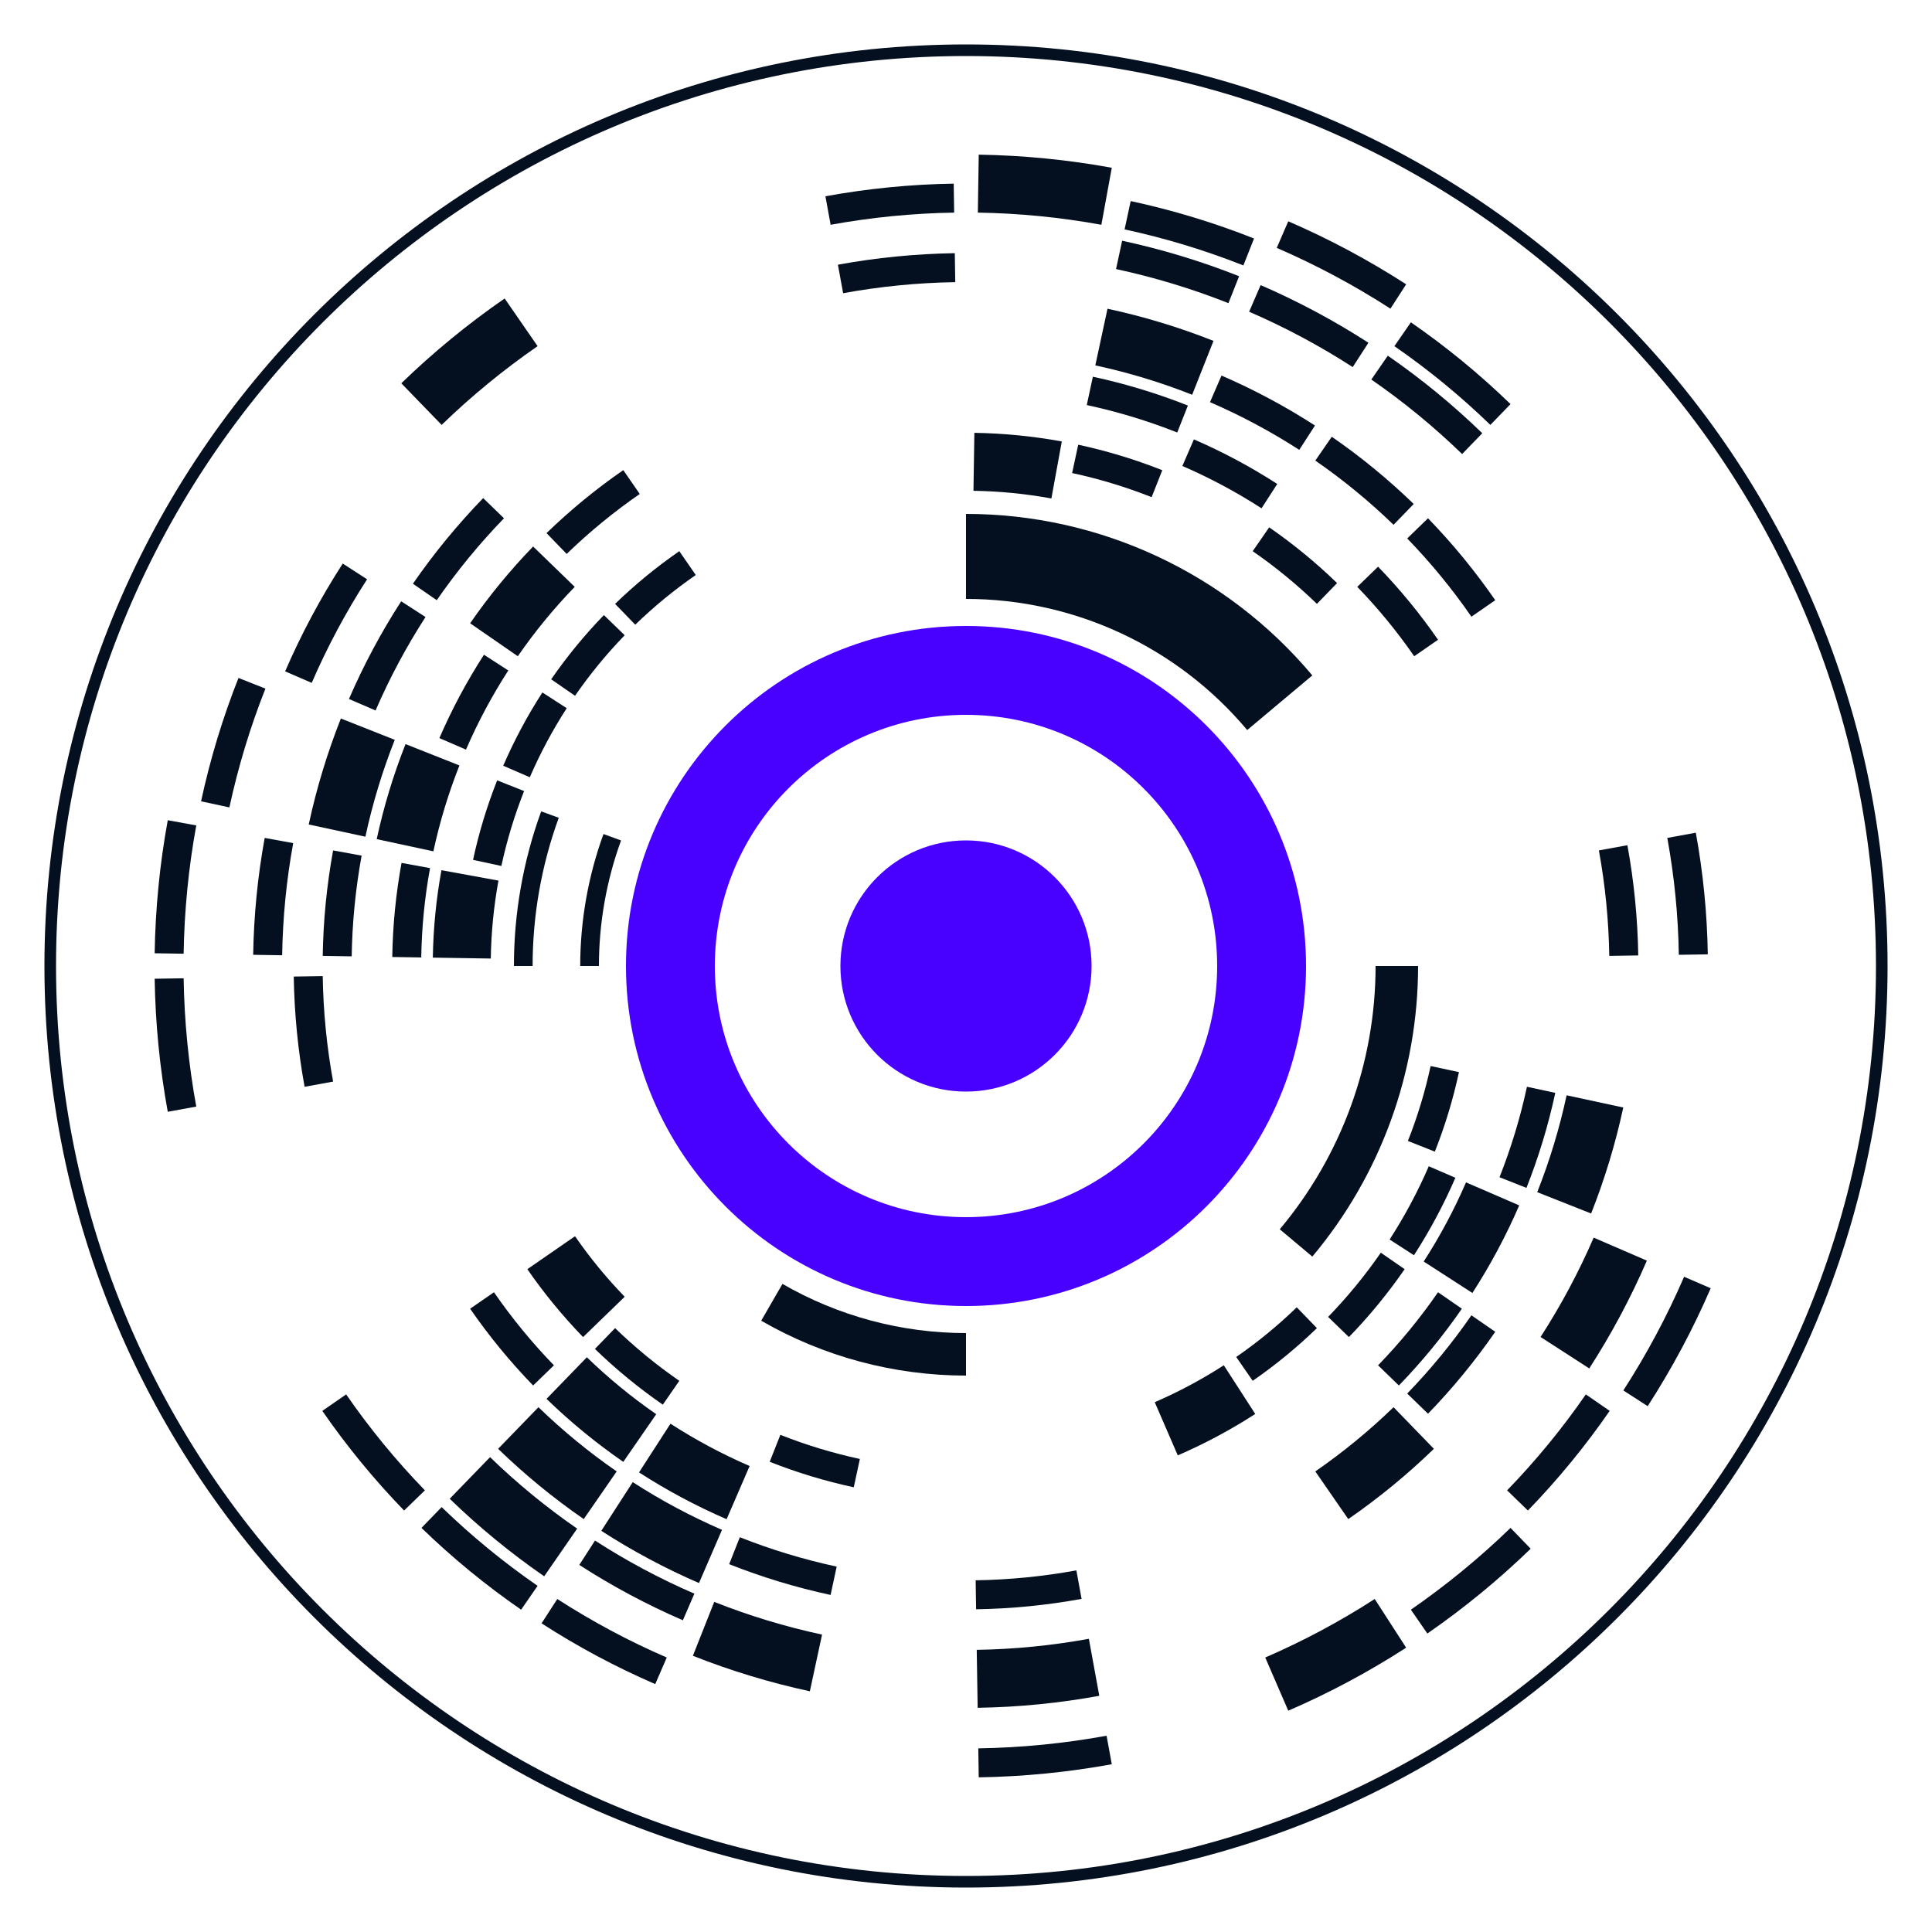
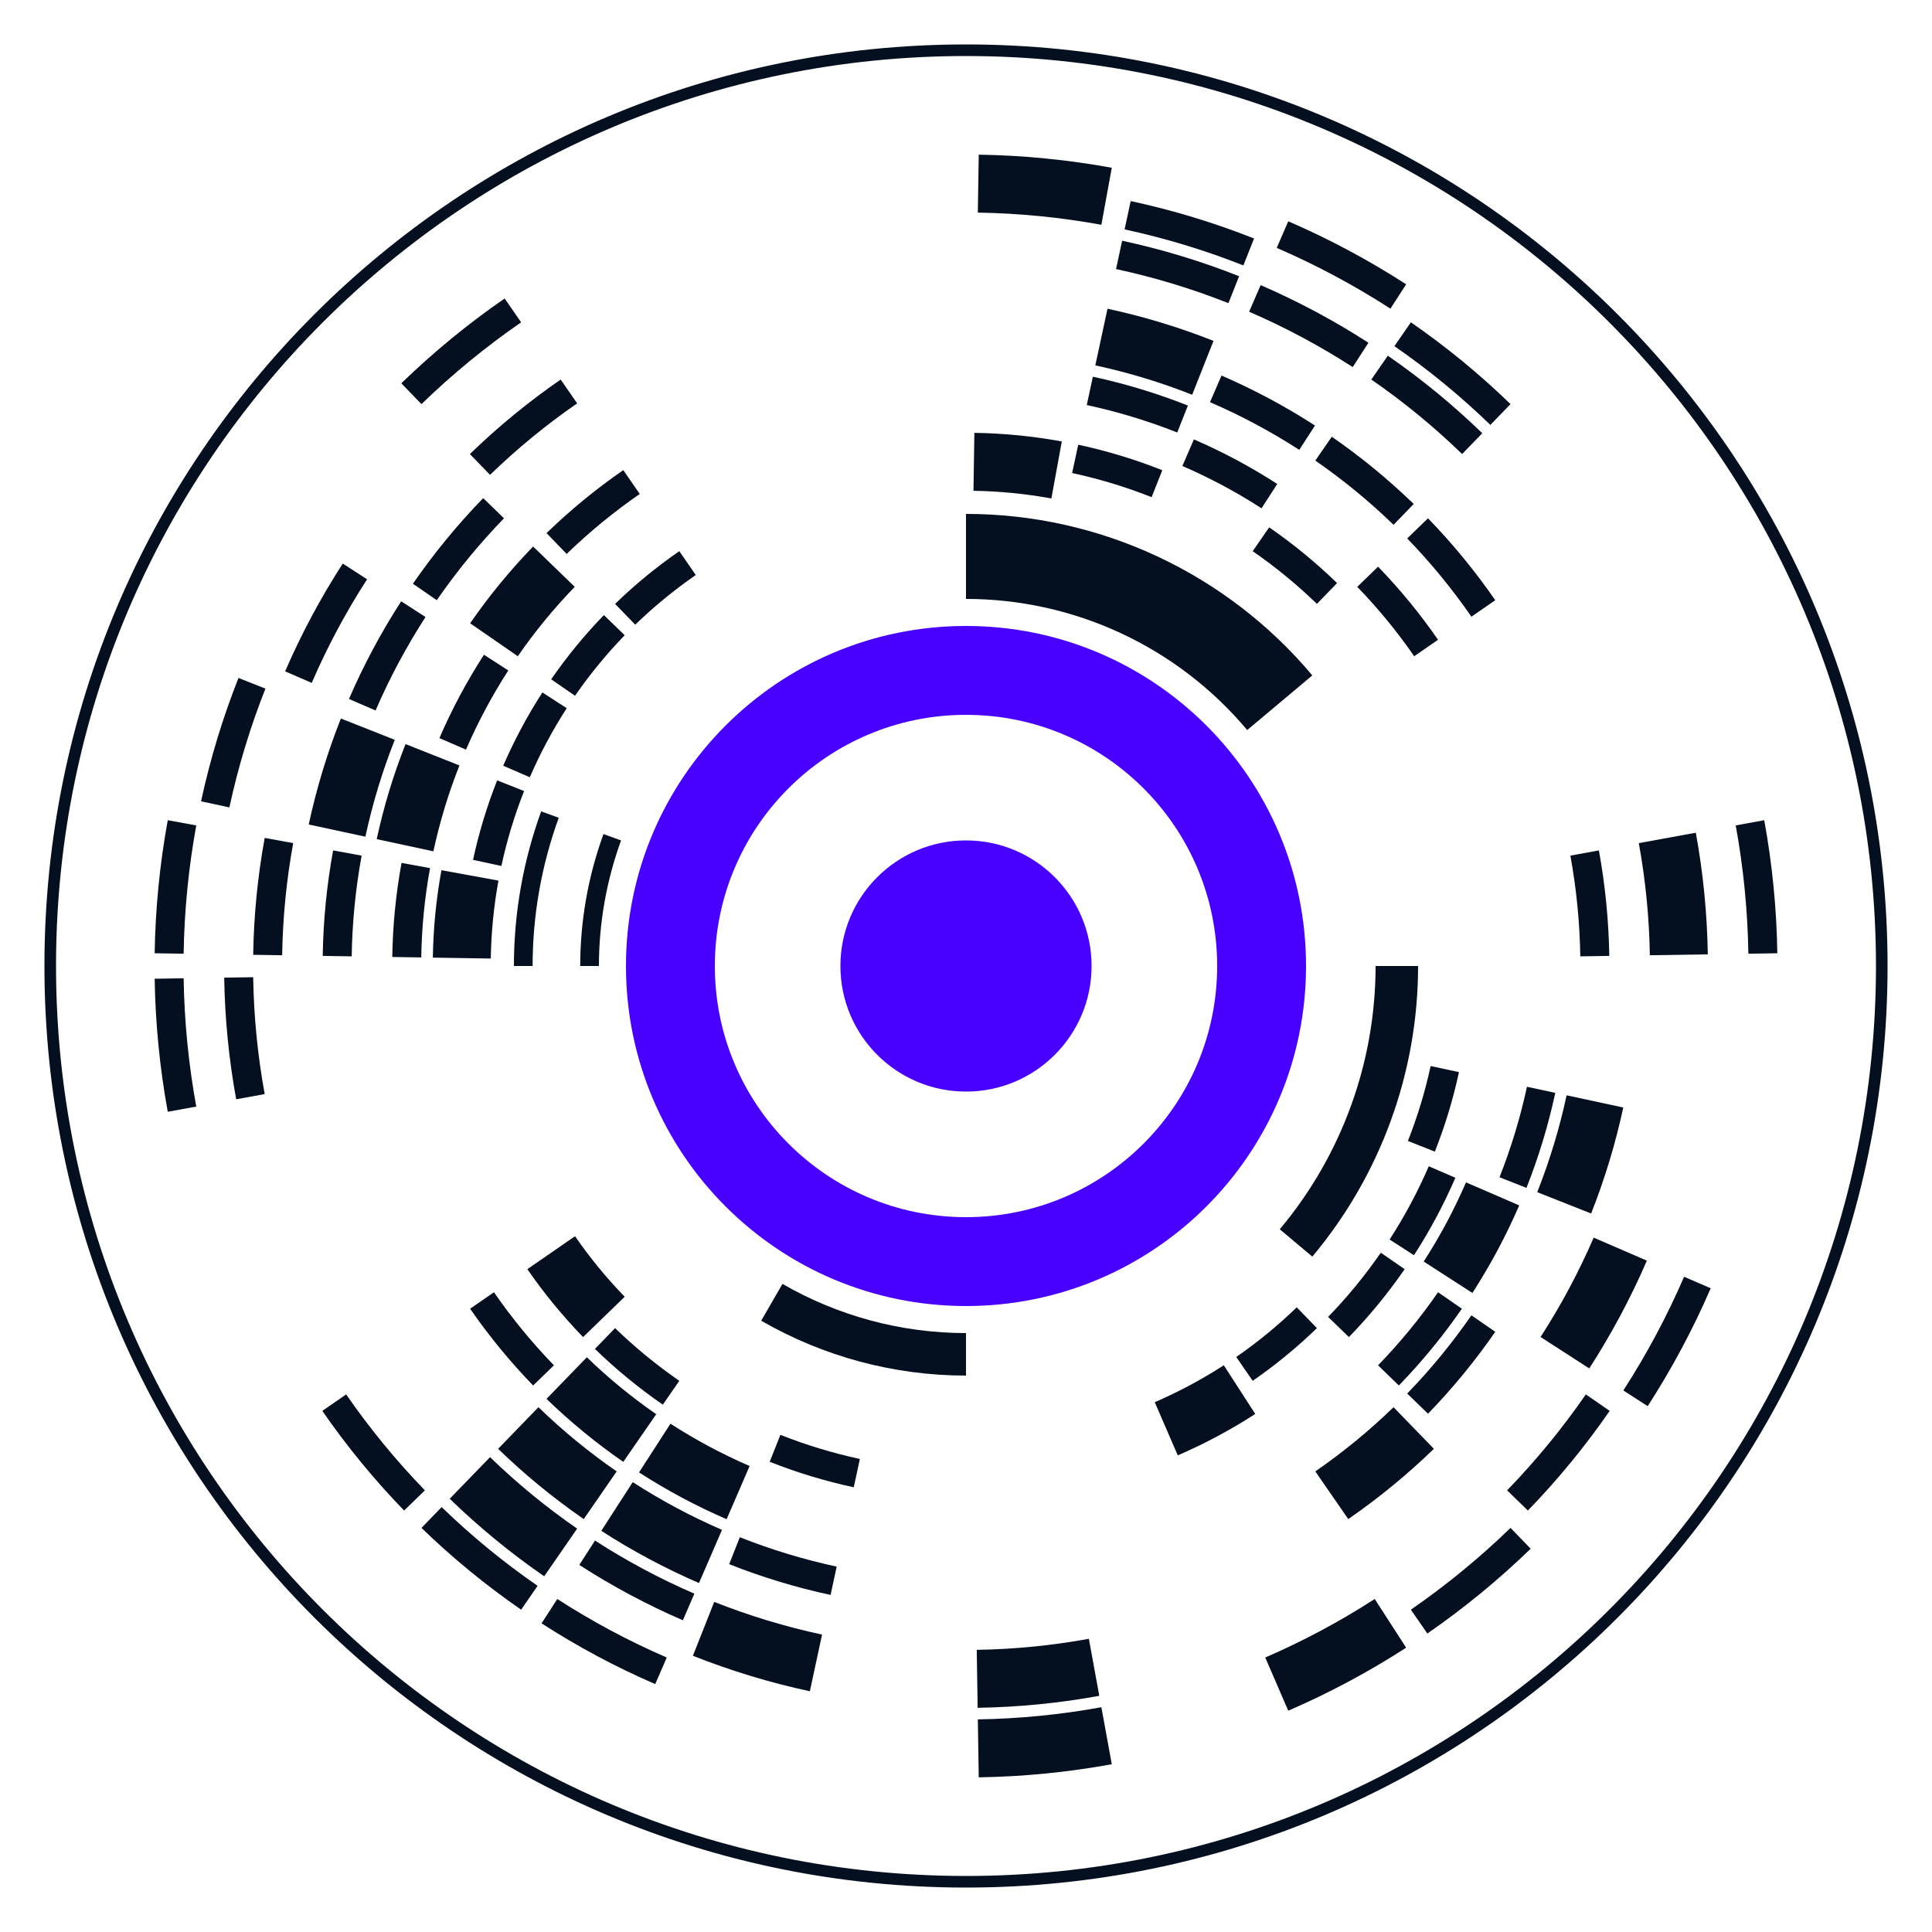
<svg xmlns="http://www.w3.org/2000/svg" viewBox="0 0 1000 1000" width="1000" height="1000">
  <rect x="0" y="0" width="1000" height="1000" fill="#FFFFFF" />
  <g id="cm-border-ring">
    <circle cx="500.000" cy="500.000" r="474.000" fill="none" stroke="#04101F" stroke-width="6.000" />
  </g>
  <g id="cm-parity-ring">
    <path d="M 506.597,80.052 A 420.000,420.000 0 0 1 575.458,86.834 L 570.068,116.346 A 390.000,390.000 0 0 0 506.126,110.048 Z" fill="#04101F" />
    <path d="M 585.241,104.072 A 405.000,405.000 0 0 1 649.090,123.441 L 643.569,137.387 A 390.000,390.000 0 0 0 582.084,118.736 Z" fill="#04101F" />
    <path d="M 666.802,114.543 A 420.000,420.000 0 0 1 727.825,147.161 L 719.689,159.762 A 405.000,405.000 0 0 0 660.845,128.309 Z" fill="#04101F" />
    <path d="M 730.268,166.831 A 405.000,405.000 0 0 1 781.845,209.159 L 771.406,219.931 A 390.000,390.000 0 0 0 721.739,179.170 Z" fill="#04101F" />
+     <path d="M 913.166,424.542 A 420.000,420.000 0 0 1 919.948,493.403 L 904.950,493.639 A 405.000,405.000 0 0 0 898.410,427.237 Z" fill="#04101F" />
    <path d="M 885.457,666.802 A 420.000,420.000 0 0 1 852.839,727.825 L 840.238,719.689 A 405.000,405.000 0 0 0 871.691,660.845 Z" fill="#04101F" />
    <path d="M 833.169,730.268 A 405.000,405.000 0 0 1 790.841,781.845 L 780.069,771.406 A 390.000,390.000 0 0 0 820.830,721.739 Z" fill="#04101F" />
    <path d="M 792.283,801.613 A 420.000,420.000 0 0 1 738.796,845.509 L 730.268,833.169 A 405.000,405.000 0 0 0 781.845,790.841 Z" fill="#04101F" />
    <path d="M 727.825,852.839 A 420.000,420.000 0 0 1 666.802,885.457 L 654.888,857.924 A 390.000,390.000 0 0 0 711.552,827.636 Z" fill="#04101F" />
-     <path d="M 575.458,913.166 A 420.000,420.000 0 0 1 506.597,919.948 L 506.361,904.950 A 405.000,405.000 0 0 0 572.763,898.410 Z" fill="#04101F" />
+     <path d="M 575.458,913.166 A 420.000,420.000 0 0 1 506.597,919.948 L 506.126,889.952 A 390.000,390.000 0 0 0 570.068,883.654 Z" fill="#04101F" />
    <path d="M 339.155,871.691 A 405.000,405.000 0 0 1 280.311,840.238 L 288.448,827.636 A 390.000,390.000 0 0 0 345.112,857.924 Z" fill="#04101F" />
    <path d="M 269.732,833.169 A 405.000,405.000 0 0 1 218.155,790.841 L 228.594,780.069 A 390.000,390.000 0 0 0 278.261,820.830 Z" fill="#04101F" />
    <path d="M 209.159,781.845 A 405.000,405.000 0 0 1 166.831,730.268 L 179.170,721.739 A 390.000,390.000 0 0 0 219.931,771.406 Z" fill="#04101F" />
    <path d="M 86.834,575.458 A 420.000,420.000 0 0 1 80.052,506.597 L 95.050,506.361 A 405.000,405.000 0 0 0 101.590,572.763 Z" fill="#04101F" />
    <path d="M 80.052,493.403 A 420.000,420.000 0 0 1 86.834,424.542 L 101.590,427.237 A 405.000,405.000 0 0 0 95.050,493.639 Z" fill="#04101F" />
    <path d="M 104.072,414.759 A 405.000,405.000 0 0 1 123.441,350.910 L 137.387,356.431 A 390.000,390.000 0 0 0 118.736,417.916 Z" fill="#04101F" />
-     <path d="M 207.717,198.387 A 420.000,420.000 0 0 1 261.204,154.491 L 278.261,179.170 A 390.000,390.000 0 0 0 228.594,219.931 Z" fill="#04101F" />
-     <path d="M 427.237,101.590 A 405.000,405.000 0 0 1 493.639,95.050 L 493.874,110.048 A 390.000,390.000 0 0 0 429.932,116.346 Z" fill="#04101F" />
+     <path d="M 207.717,198.387 A 420.000,420.000 0 0 1 261.204,154.491 L 269.732,166.831 A 405.000,405.000 0 0 0 218.155,209.159 Z" fill="#04101F" />
  </g>
  <g id="cm-data-ring-3">
    <path d="M 580.821,124.602 A 384.000,384.000 0 0 1 641.360,142.966 L 635.838,156.912 A 369.000,369.000 0 0 0 577.664,139.266 Z" fill="#04101F" />
    <path d="M 652.505,147.582 A 384.000,384.000 0 0 1 708.298,177.404 L 700.161,190.005 A 369.000,369.000 0 0 0 646.548,161.349 Z" fill="#04101F" />
    <path d="M 718.328,184.106 A 384.000,384.000 0 0 1 767.231,224.240 L 756.792,235.011 A 369.000,369.000 0 0 0 709.799,196.446 Z" fill="#04101F" />
-     <path d="M 877.752,431.010 A 384.000,384.000 0 0 1 883.953,493.968 L 868.954,494.204 A 369.000,369.000 0 0 0 862.996,433.705 Z" fill="#04101F" />
+     <path d="M 877.752,431.010 A 384.000,384.000 0 0 1 883.953,493.968 L 853.956,494.440 A 354.000,354.000 0 0 0 848.240,436.400 Z" fill="#04101F" />
    <path d="M 852.418,652.505 A 384.000,384.000 0 0 1 822.596,708.298 L 797.393,692.024 A 354.000,354.000 0 0 0 824.885,640.590 Z" fill="#04101F" />
    <path d="M 568.990,877.752 A 384.000,384.000 0 0 1 506.032,883.953 L 505.560,853.956 A 354.000,354.000 0 0 0 563.600,848.240 Z" fill="#04101F" />
    <path d="M 419.179,875.398 A 384.000,384.000 0 0 1 358.640,857.034 L 369.684,829.141 A 354.000,354.000 0 0 0 425.493,846.070 Z" fill="#04101F" />
    <path d="M 353.452,838.651 A 369.000,369.000 0 0 1 299.839,809.995 L 307.976,797.393 A 354.000,354.000 0 0 0 359.410,824.885 Z" fill="#04101F" />
    <path d="M 281.672,815.894 A 384.000,384.000 0 0 1 232.769,775.760 L 253.647,754.217 A 354.000,354.000 0 0 0 298.729,791.215 Z" fill="#04101F" />
+     <path d="M 122.248,568.990 A 384.000,384.000 0 0 1 116.047,506.032 L 131.046,505.796 A 369.000,369.000 0 0 0 137.004,566.295 Z" fill="#04101F" />
    <path d="M 131.046,494.204 A 369.000,369.000 0 0 1 137.004,433.705 L 151.760,436.400 A 354.000,354.000 0 0 0 146.044,494.440 Z" fill="#04101F" />
    <path d="M 147.582,347.495 A 384.000,384.000 0 0 1 177.404,291.702 L 190.005,299.839 A 369.000,369.000 0 0 0 161.349,353.452 Z" fill="#04101F" />
-     <path d="M 433.705,137.004 A 369.000,369.000 0 0 1 494.204,131.046 L 494.440,146.044 A 354.000,354.000 0 0 0 436.400,151.760 Z" fill="#04101F" />
+     <path d="M 243.208,235.011 A 369.000,369.000 0 0 1 290.201,196.446 L 298.729,208.785 A 354.000,354.000 0 0 0 253.647,245.783 Z" fill="#04101F" />
  </g>
  <g id="cm-data-ring-2">
    <path d="M 573.244,159.795 A 348.000,348.000 0 0 1 628.107,176.438 L 617.064,204.331 A 318.000,318.000 0 0 0 566.930,189.123 Z" fill="#04101F" />
    <path d="M 632.250,194.388 A 333.000,333.000 0 0 1 680.633,220.249 L 672.496,232.850 A 318.000,318.000 0 0 0 626.293,208.154 Z" fill="#04101F" />
    <path d="M 689.331,226.061 A 333.000,333.000 0 0 1 731.739,260.864 L 721.300,271.636 A 318.000,318.000 0 0 0 680.803,238.400 Z" fill="#04101F" />
    <path d="M 739.136,268.261 A 333.000,333.000 0 0 1 773.939,310.669 L 761.600,319.197 A 318.000,318.000 0 0 0 728.364,278.700 Z" fill="#04101F" />
-     <path d="M 842.338,437.478 A 348.000,348.000 0 0 1 847.957,494.534 L 832.959,494.769 A 333.000,333.000 0 0 0 827.582,440.173 Z" fill="#04101F" />
+     <path d="M 827.582,440.173 A 333.000,333.000 0 0 1 832.959,494.769 L 817.961,495.005 A 318.000,318.000 0 0 0 812.826,442.868 Z" fill="#04101F" />
    <path d="M 840.205,573.244 A 348.000,348.000 0 0 1 823.562,628.107 L 795.669,617.064 A 318.000,318.000 0 0 0 810.877,566.930 Z" fill="#04101F" />
    <path d="M 773.939,689.331 A 333.000,333.000 0 0 1 739.136,731.739 L 728.364,721.300 A 318.000,318.000 0 0 0 761.600,680.803 Z" fill="#04101F" />
    <path d="M 742.178,749.908 A 348.000,348.000 0 0 1 697.860,786.279 L 680.803,761.600 A 318.000,318.000 0 0 0 721.300,728.364 Z" fill="#04101F" />
-     <path d="M 559.827,827.582 A 333.000,333.000 0 0 1 505.231,832.959 L 504.995,817.961 A 318.000,318.000 0 0 0 557.132,812.826 Z" fill="#04101F" />
    <path d="M 429.913,825.541 A 333.000,333.000 0 0 1 377.415,809.616 L 382.936,795.669 A 318.000,318.000 0 0 0 433.070,810.877 Z" fill="#04101F" />
    <path d="M 361.793,819.379 A 348.000,348.000 0 0 1 311.230,792.353 L 327.504,767.150 A 318.000,318.000 0 0 0 373.707,791.846 Z" fill="#04101F" />
    <path d="M 302.140,786.279 A 348.000,348.000 0 0 1 257.822,749.908 L 278.700,728.364 A 318.000,318.000 0 0 0 319.197,761.600 Z" fill="#04101F" />
-     <path d="M 157.662,562.522 A 348.000,348.000 0 0 1 152.043,505.466 L 167.041,505.231 A 333.000,333.000 0 0 0 172.418,559.827 Z" fill="#04101F" />
    <path d="M 167.041,494.769 A 333.000,333.000 0 0 1 172.418,440.173 L 187.174,442.868 A 318.000,318.000 0 0 0 182.039,495.005 Z" fill="#04101F" />
    <path d="M 159.795,426.756 A 348.000,348.000 0 0 1 176.438,371.893 L 204.331,382.936 A 318.000,318.000 0 0 0 189.123,433.070 Z" fill="#04101F" />
    <path d="M 180.621,361.793 A 348.000,348.000 0 0 1 207.647,311.230 L 220.249,319.367 A 333.000,333.000 0 0 0 194.388,367.750 Z" fill="#04101F" />
    <path d="M 213.721,302.140 A 348.000,348.000 0 0 1 250.092,257.822 L 260.864,268.261 A 333.000,333.000 0 0 0 226.061,310.669 Z" fill="#04101F" />
  </g>
  <g id="cm-data-ring-1">
    <path d="M 565.667,194.989 A 312.000,312.000 0 0 1 614.855,209.910 L 609.333,223.856 A 297.000,297.000 0 0 0 562.510,209.653 Z" fill="#04101F" />
    <path d="M 617.953,227.427 A 297.000,297.000 0 0 1 661.105,250.492 L 652.969,263.094 A 282.000,282.000 0 0 0 611.996,241.193 Z" fill="#04101F" />
    <path d="M 713.284,293.314 A 297.000,297.000 0 0 1 744.324,331.137 L 731.985,339.666 A 282.000,282.000 0 0 0 702.512,303.753 Z" fill="#04101F" />
    <path d="M 805.011,565.667 A 312.000,312.000 0 0 1 790.090,614.855 L 776.144,609.333 A 297.000,297.000 0 0 0 790.347,562.510 Z" fill="#04101F" />
    <path d="M 786.339,623.910 A 312.000,312.000 0 0 1 762.109,669.242 L 736.906,652.969 A 282.000,282.000 0 0 0 758.807,611.996 Z" fill="#04101F" />
    <path d="M 756.664,677.391 A 312.000,312.000 0 0 1 724.055,717.125 L 713.284,706.686 A 297.000,297.000 0 0 0 744.324,668.863 Z" fill="#04101F" />
    <path d="M 376.090,786.339 A 312.000,312.000 0 0 1 330.758,762.109 L 347.031,736.906 A 282.000,282.000 0 0 0 388.004,758.807 Z" fill="#04101F" />
    <path d="M 322.609,756.664 A 312.000,312.000 0 0 1 282.875,724.055 L 303.753,702.512 A 282.000,282.000 0 0 0 339.666,731.985 Z" fill="#04101F" />
    <path d="M 275.945,717.125 A 312.000,312.000 0 0 1 243.336,677.391 L 255.676,668.863 A 297.000,297.000 0 0 0 286.716,706.686 Z" fill="#04101F" />
    <path d="M 203.037,495.335 A 297.000,297.000 0 0 1 207.833,446.641 L 222.589,449.336 A 282.000,282.000 0 0 0 218.035,495.571 Z" fill="#04101F" />
    <path d="M 194.989,434.333 A 312.000,312.000 0 0 1 209.910,385.145 L 237.803,396.189 A 282.000,282.000 0 0 0 224.317,440.647 Z" fill="#04101F" />
    <path d="M 227.427,382.047 A 297.000,297.000 0 0 1 250.492,338.895 L 263.094,347.031 A 282.000,282.000 0 0 0 241.193,388.004 Z" fill="#04101F" />
    <path d="M 243.336,322.609 A 312.000,312.000 0 0 1 275.945,282.875 L 297.488,303.753 A 282.000,282.000 0 0 0 268.015,339.666 Z" fill="#04101F" />
    <path d="M 282.875,275.945 A 312.000,312.000 0 0 1 322.609,243.336 L 331.137,255.676 A 297.000,297.000 0 0 0 293.314,286.716 Z" fill="#04101F" />
  </g>
  <g id="cm-data-ring-0">
    <path d="M 504.335,224.034 A 276.000,276.000 0 0 1 549.586,228.491 L 544.197,258.003 A 246.000,246.000 0 0 0 503.864,254.030 Z" fill="#04101F" />
    <path d="M 558.090,230.182 A 276.000,276.000 0 0 1 601.602,243.382 L 596.081,257.328 A 261.000,261.000 0 0 0 554.933,244.846 Z" fill="#04101F" />
    <path d="M 656.923,272.951 A 276.000,276.000 0 0 1 692.072,301.797 L 681.633,312.569 A 261.000,261.000 0 0 0 648.395,285.291 Z" fill="#04101F" />
    <path d="M 755.154,554.933 A 261.000,261.000 0 0 1 742.672,596.081 L 728.725,590.559 A 246.000,246.000 0 0 0 740.490,551.776 Z" fill="#04101F" />
    <path d="M 753.300,609.613 A 276.000,276.000 0 0 1 731.866,649.714 L 719.264,641.577 A 261.000,261.000 0 0 0 739.534,603.656 Z" fill="#04101F" />
    <path d="M 727.049,656.923 A 276.000,276.000 0 0 1 698.203,692.072 L 687.431,681.633 A 261.000,261.000 0 0 0 714.709,648.395 Z" fill="#04101F" />
    <path d="M 681.633,687.431 A 261.000,261.000 0 0 1 648.395,714.709 L 639.866,702.370 A 246.000,246.000 0 0 0 671.195,676.659 Z" fill="#04101F" />
    <path d="M 649.714,731.866 A 276.000,276.000 0 0 1 609.613,753.300 L 597.698,725.768 A 246.000,246.000 0 0 0 633.441,706.663 Z" fill="#04101F" />
    <path d="M 441.910,769.818 A 276.000,276.000 0 0 1 398.398,756.618 L 403.919,742.672 A 261.000,261.000 0 0 0 445.067,755.154 Z" fill="#04101F" />
    <path d="M 343.077,727.049 A 276.000,276.000 0 0 1 307.928,698.203 L 318.367,687.431 A 261.000,261.000 0 0 0 351.605,714.709 Z" fill="#04101F" />
    <path d="M 301.797,692.072 A 276.000,276.000 0 0 1 272.951,656.923 L 297.630,639.866 A 246.000,246.000 0 0 0 323.341,671.195 Z" fill="#04101F" />
    <path d="M 224.034,495.665 A 276.000,276.000 0 0 1 228.491,450.414 L 258.003,455.803 A 246.000,246.000 0 0 0 254.030,496.136 Z" fill="#04101F" />
    <path d="M 244.846,445.067 A 261.000,261.000 0 0 1 257.328,403.919 L 271.275,409.441 A 246.000,246.000 0 0 0 259.510,448.224 Z" fill="#04101F" />
    <path d="M 260.466,396.344 A 261.000,261.000 0 0 1 280.736,358.423 L 293.337,366.559 A 246.000,246.000 0 0 0 274.232,402.302 Z" fill="#04101F" />
    <path d="M 285.291,351.605 A 261.000,261.000 0 0 1 312.569,318.367 L 323.341,328.805 A 246.000,246.000 0 0 0 297.630,360.134 Z" fill="#04101F" />
    <path d="M 318.367,312.569 A 261.000,261.000 0 0 1 351.605,285.291 L 360.134,297.630 A 246.000,246.000 0 0 0 328.805,323.341 Z" fill="#04101F" />
  </g>
  <g id="cm-sync-orientation-ring">
    <path d="M 500.000,266.000 A 234.000,234.000 0 0 1 679.254,349.588 L 645.548,377.870 A 190.000,190.000 0 0 0 500.000,310.000 Z" fill="#04101F" />
    <path d="M 734.000,500.000 A 234.000,234.000 0 0 1 679.254,650.412 L 662.401,636.271 A 212.000,212.000 0 0 0 712.000,500.000 Z" fill="#04101F" />
    <path d="M 500.000,712.000 A 212.000,212.000 0 0 1 394.000,683.597 L 405.000,664.545 A 190.000,190.000 0 0 0 500.000,690.000 Z" fill="#04101F" />
    <path d="M 300.320,500.000 A 199.680,199.680 0 0 1 312.362,431.705 L 321.458,435.016 A 190.000,190.000 0 0 0 310.000,500.000 Z" fill="#04101F" />
    <path d="M 266.000,500.000 A 234.000,234.000 0 0 1 280.112,419.967 L 289.208,423.278 A 224.320,224.320 0 0 0 275.680,500.000 Z" fill="#04101F" />
  </g>
  <g id="cm-core">
    <circle cx="500.000" cy="500.000" r="176.000" fill="#4800FF" />
    <circle cx="500.000" cy="500.000" r="130.000" fill="#FFFFFF" />
    <circle cx="500.000" cy="500.000" r="65.000" fill="#4800FF" />
  </g>
</svg>
